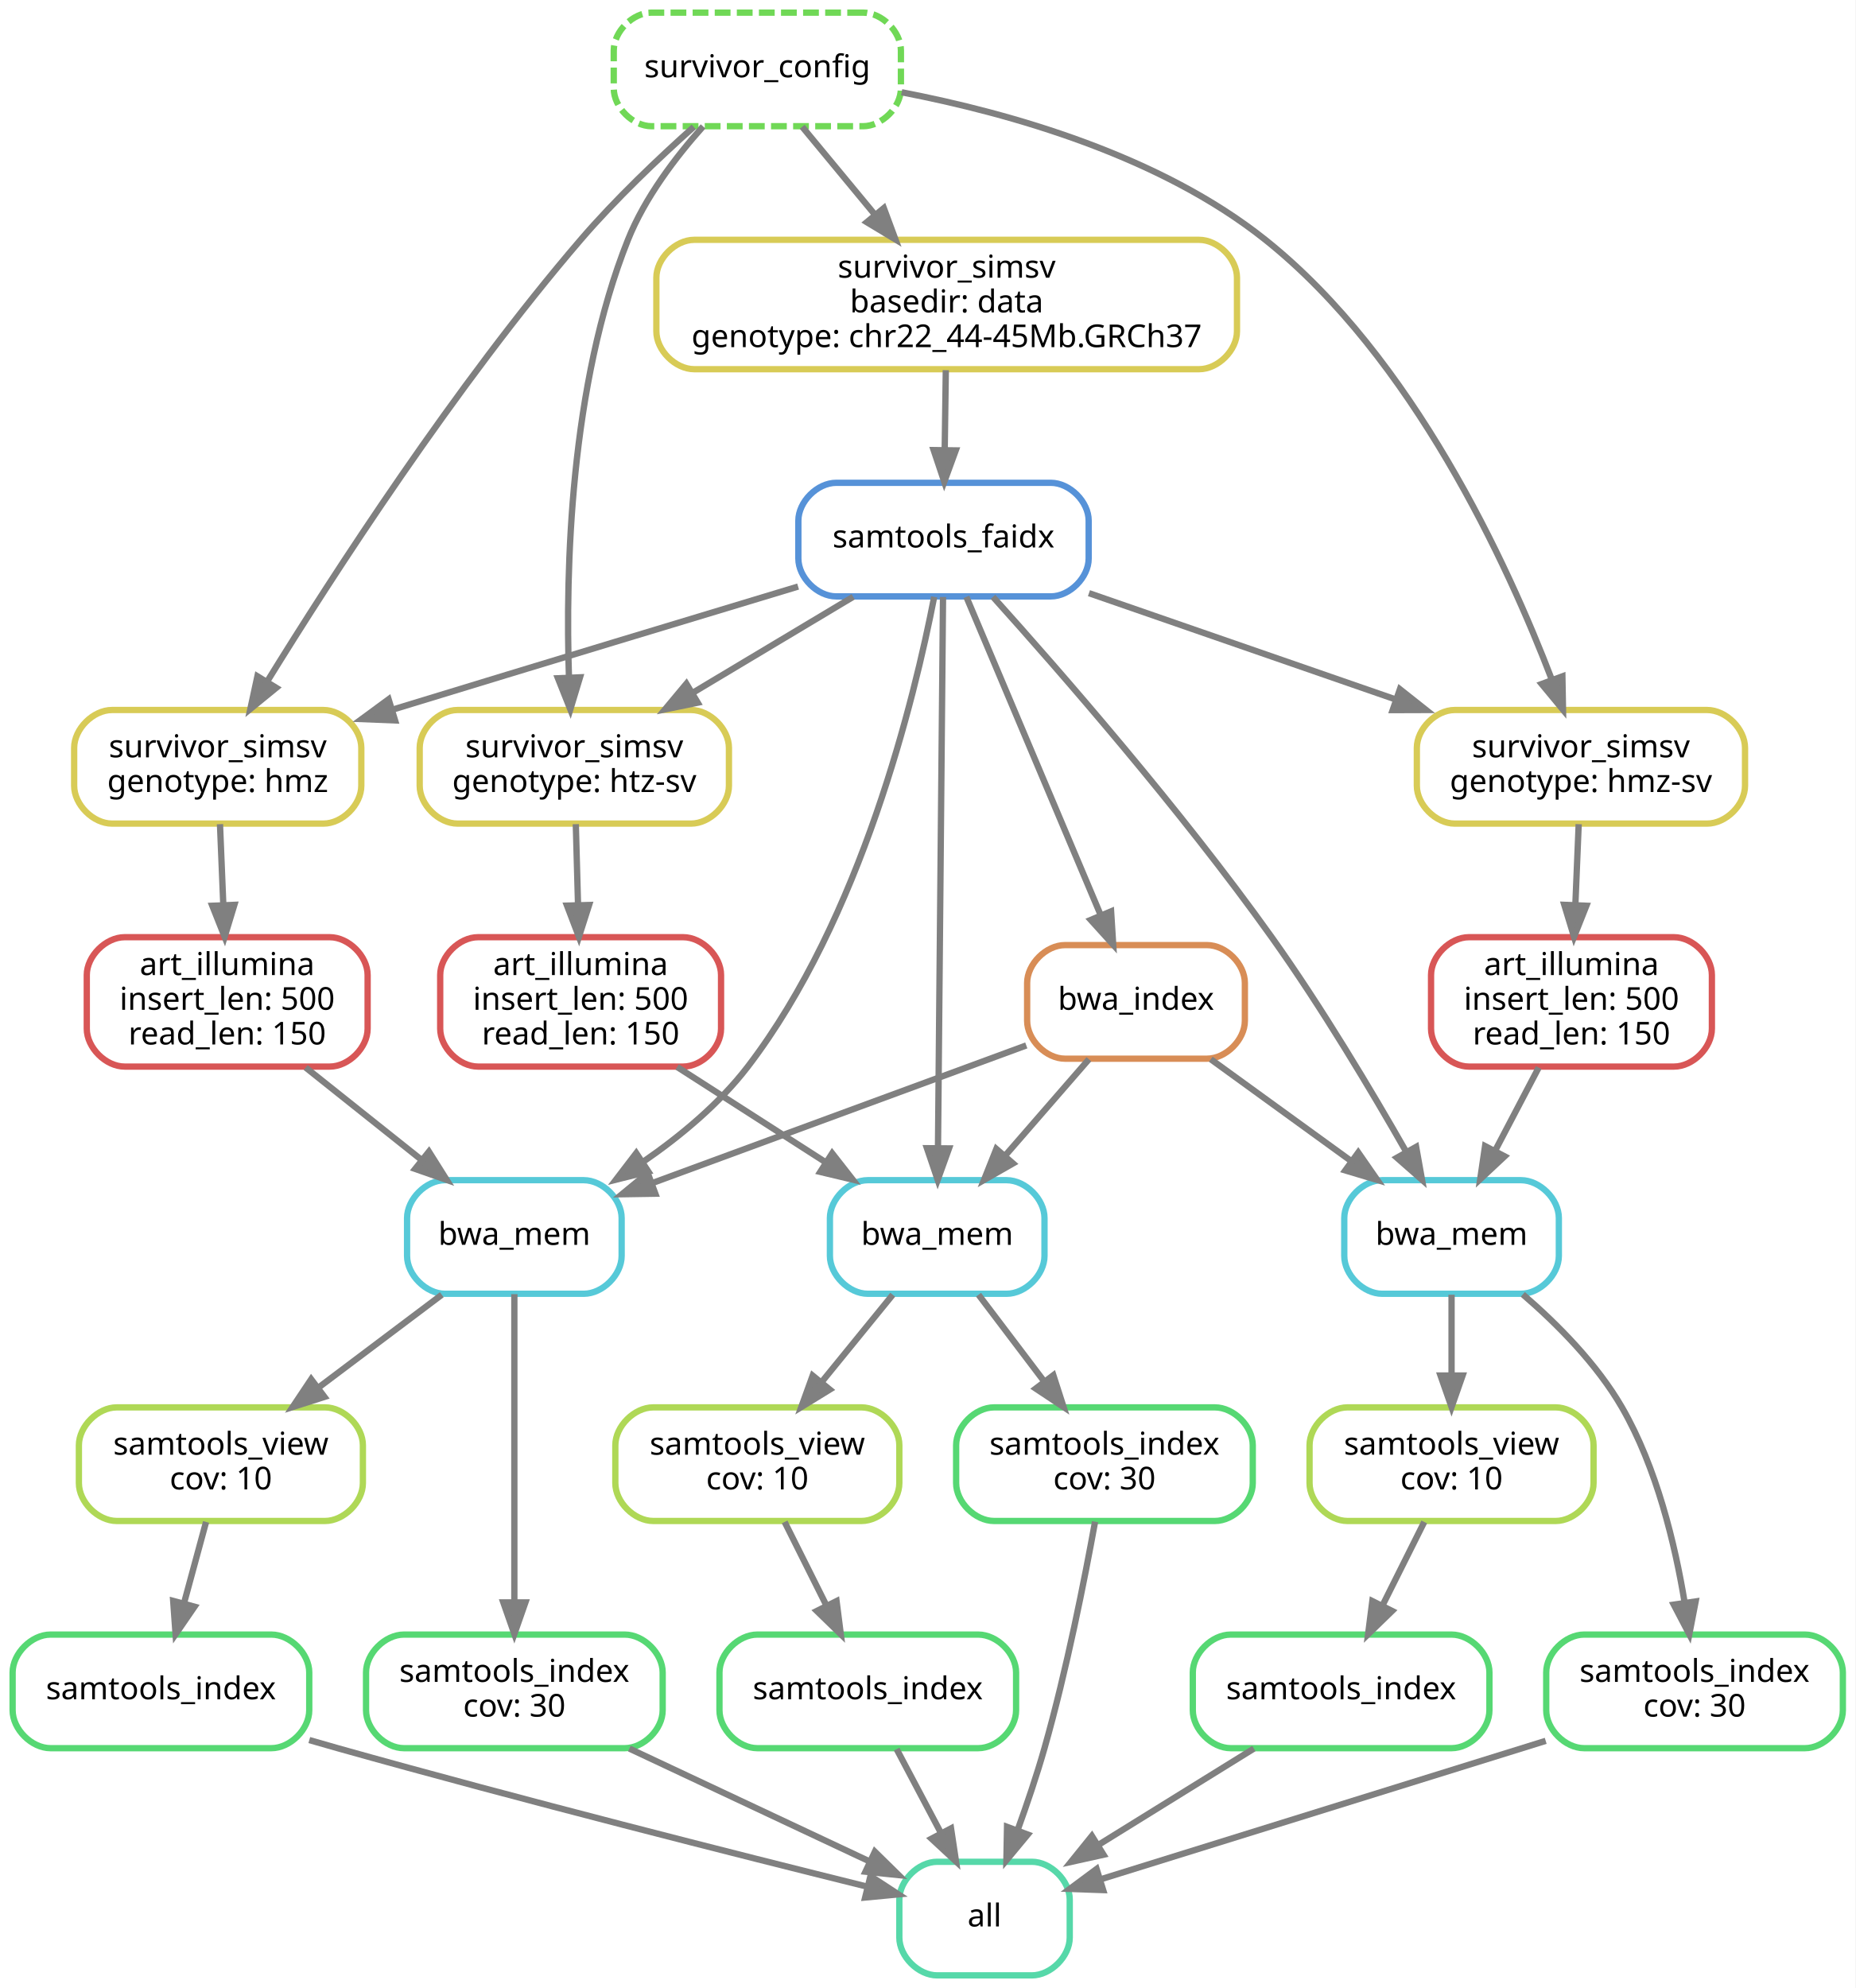
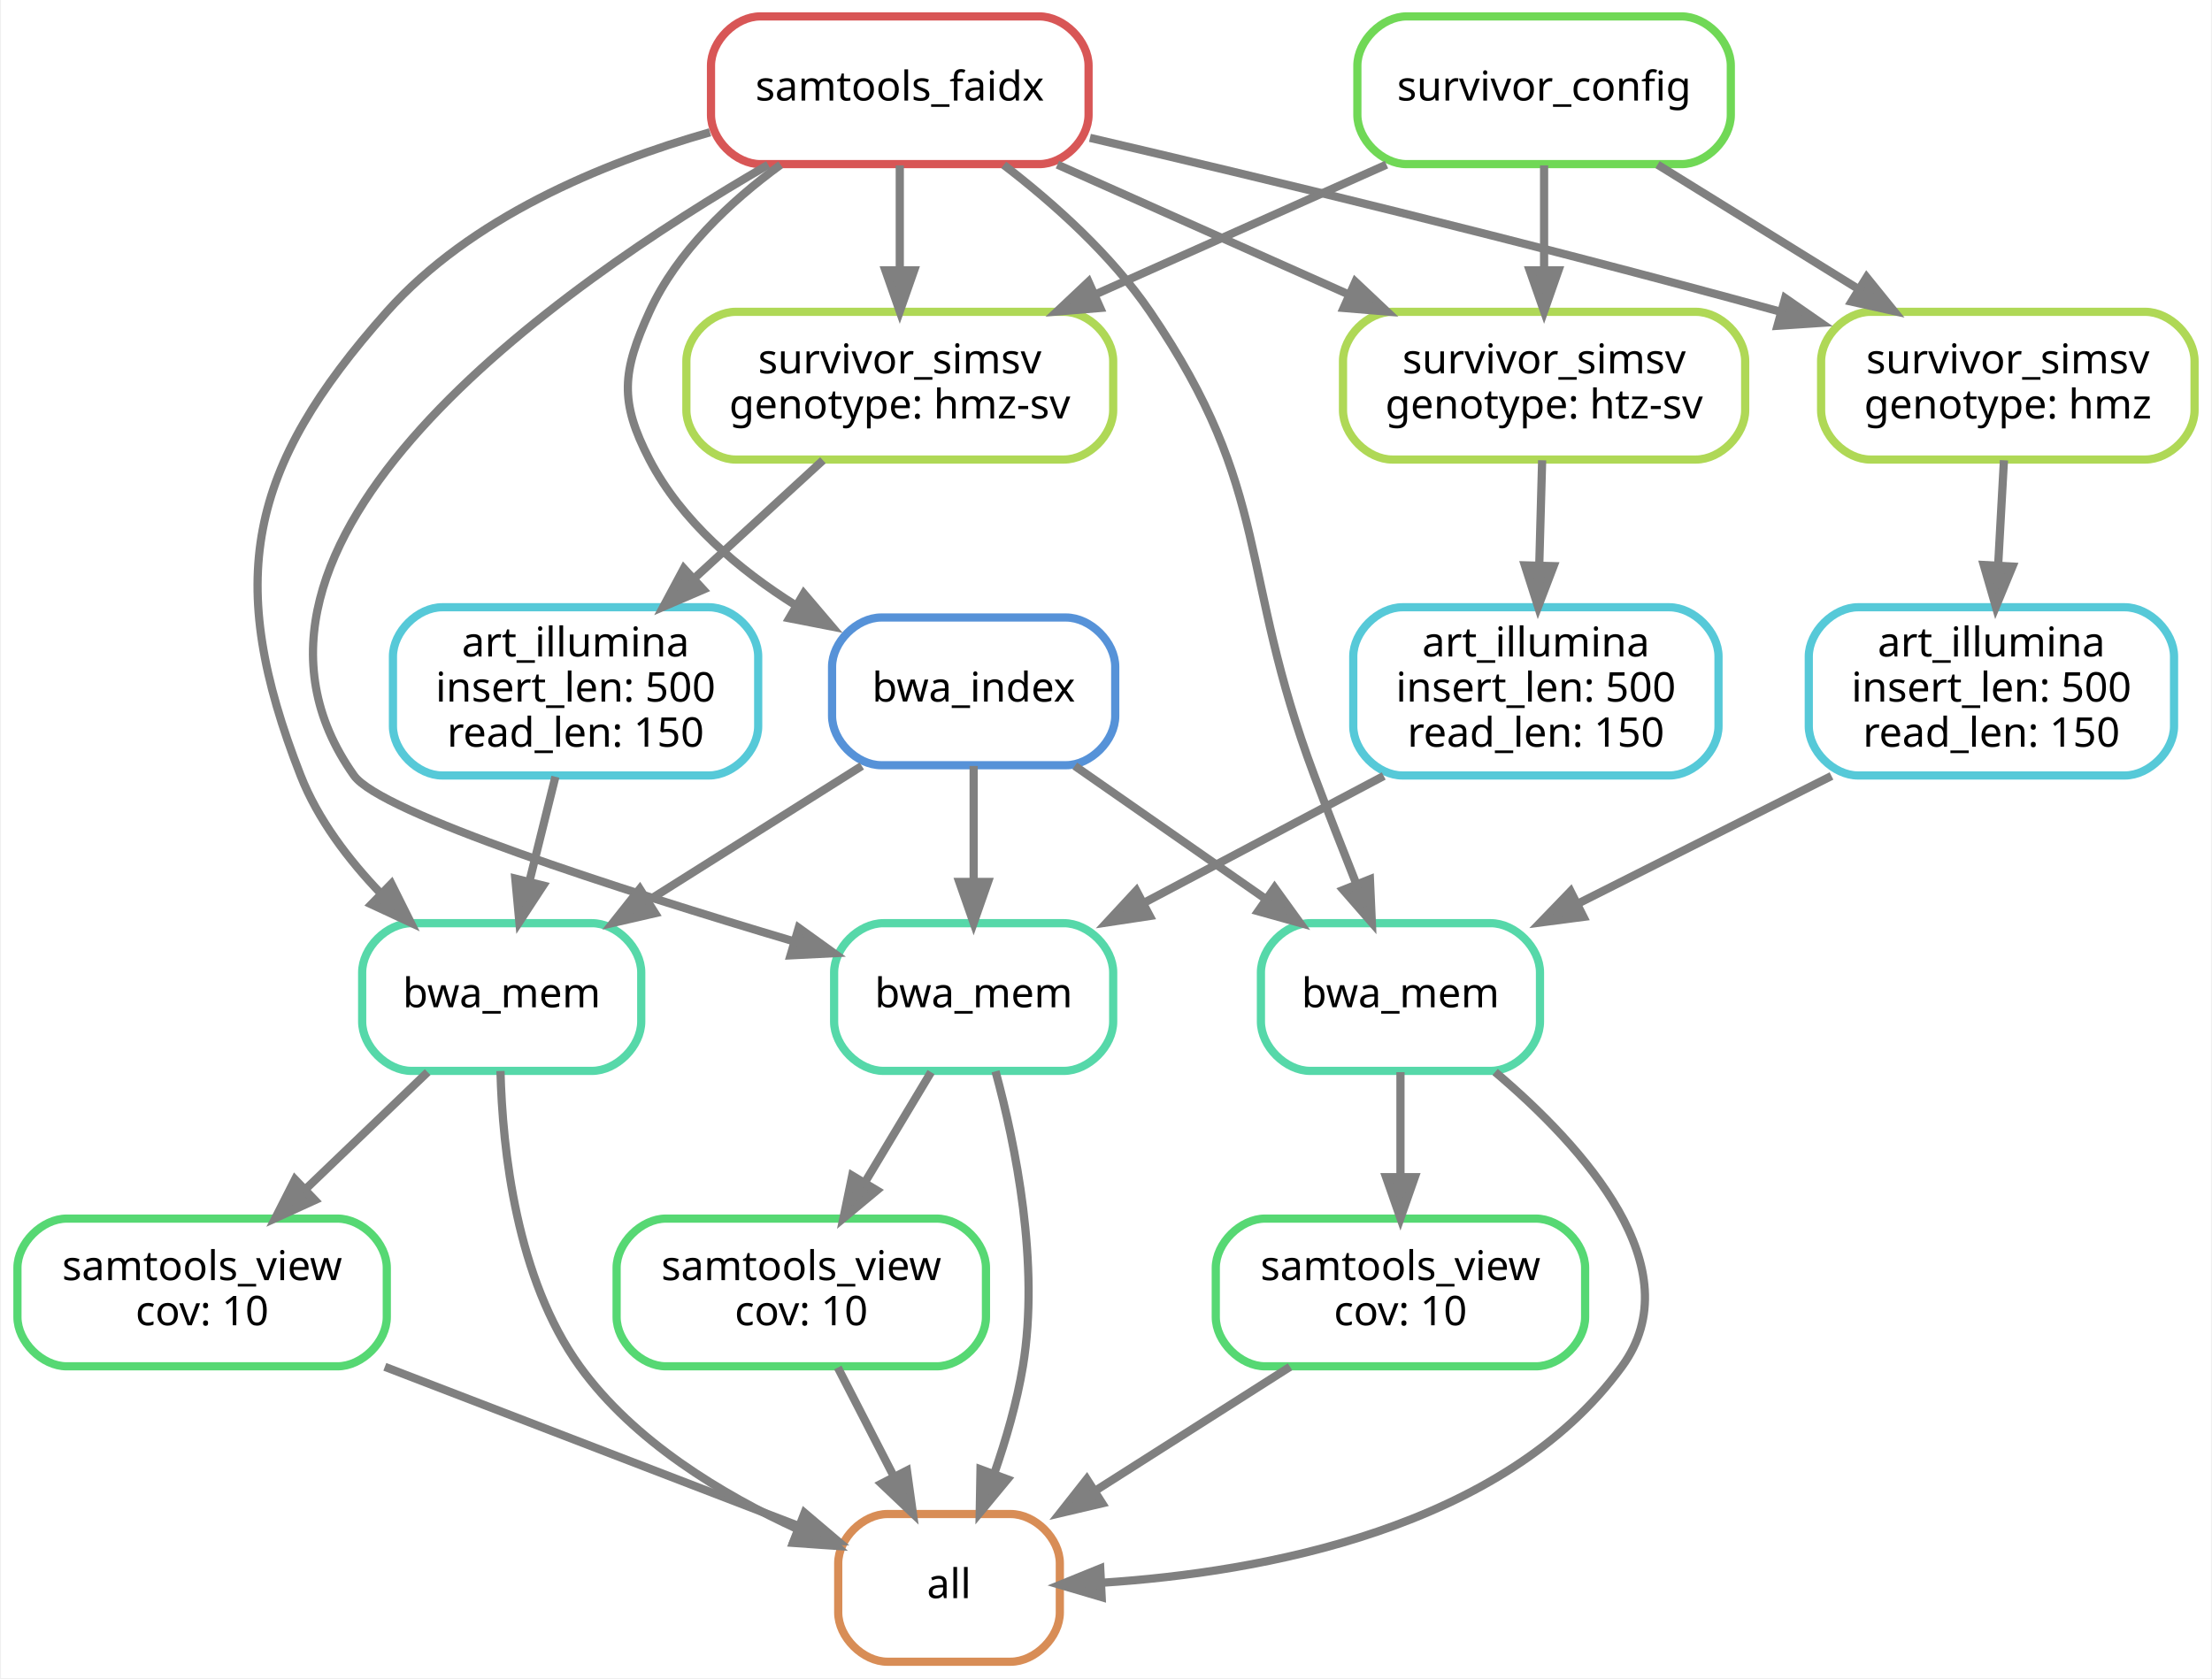
- <svg xmlns="http://www.w3.org/2000/svg" width="588pt" height="630pt" viewBox="0.00 0.00 588.00 630.00">
-   <g id="graph0" class="graph" transform="scale(1 1) rotate(0) translate(4 626)">
-     <polygon fill="white" stroke="none" points="-4,4 -4,-626 584,-626 584,4 -4,4" />
+ <svg xmlns="http://www.w3.org/2000/svg" width="539pt" height="409pt" viewBox="0.00 0.00 538.50 409.00">
+   <g id="graph0" class="graph" transform="scale(1 1) rotate(0) translate(4 405)">
+     <polygon fill="white" stroke="none" points="-4,4 -4,-405 534.5,-405 534.5,4 -4,4" />
    <g id="node1" class="node">
-       <path fill="none" stroke="#56d8a9" stroke-width="2" d="M323,-36C323,-36 293,-36 293,-36 287,-36 281,-30 281,-24 281,-24 281,-12 281,-12 281,-6 287,-0 293,-0 293,-0 323,-0 323,-0 329,-0 335,-6 335,-12 335,-12 335,-24 335,-24 335,-30 329,-36 323,-36" />
-       <text text-anchor="middle" x="308" y="-15.5" font-family="sans" font-size="10.00">all</text>
+       <path fill="none" stroke="#d88d56" stroke-width="2" d="M242,-36C242,-36 212,-36 212,-36 206,-36 200,-30 200,-24 200,-24 200,-12 200,-12 200,-6 206,-0 212,-0 212,-0 242,-0 242,-0 248,-0 254,-6 254,-12 254,-12 254,-24 254,-24 254,-30 248,-36 242,-36" />
+       <text text-anchor="middle" x="227" y="-15.5" font-family="sans" font-size="10.00">all</text>
    </g>
    <g id="node2" class="node">
-       <path fill="none" stroke="#56d873" stroke-width="2" d="M82,-108C82,-108 12,-108 12,-108 6,-108 -7.10543e-15,-102 -7.10543e-15,-96 -7.10543e-15,-96 -7.10543e-15,-84 -7.10543e-15,-84 -7.10543e-15,-78 6,-72 12,-72 12,-72 82,-72 82,-72 88,-72 94,-78 94,-84 94,-84 94,-96 94,-96 94,-102 88,-108 82,-108" />
-       <text text-anchor="middle" x="47" y="-87.5" font-family="sans" font-size="10.00">samtools_index</text>
+       <path fill="none" stroke="#56d873" stroke-width="2" d="M370,-108C370,-108 304,-108 304,-108 298,-108 292,-102 292,-96 292,-96 292,-84 292,-84 292,-78 298,-72 304,-72 304,-72 370,-72 370,-72 376,-72 382,-78 382,-84 382,-84 382,-96 382,-96 382,-102 376,-108 370,-108" />
+       <text text-anchor="middle" x="337" y="-93" font-family="sans" font-size="10.00">samtools_view</text>
+       <text text-anchor="middle" x="337" y="-82" font-family="sans" font-size="10.00">cov: 10</text>
    </g>
    <g id="edge1" class="edge">
-       <path fill="none" stroke="grey" stroke-width="2" d="M94.012,-74.573C97.05,-73.689 100.065,-72.824 103,-72 161.4,-55.594 229.689,-38.317 270.853,-28.108" />
-       <polygon fill="grey" stroke="grey" stroke-width="2" points="271.844,-31.469 280.712,-25.67 270.164,-24.674 271.844,-31.469" />
+       <path fill="none" stroke="grey" stroke-width="2" d="M310.091,-71.876C295.842,-62.808 278.154,-51.552 262.764,-41.759" />
+       <polygon fill="grey" stroke="grey" stroke-width="2" points="264.328,-38.606 254.012,-36.19 260.57,-44.511 264.328,-38.606" />
    </g>
    <g id="node3" class="node">
-       <path fill="none" stroke="#56d873" stroke-width="2" d="M456,-108C456,-108 386,-108 386,-108 380,-108 374,-102 374,-96 374,-96 374,-84 374,-84 374,-78 380,-72 386,-72 386,-72 456,-72 456,-72 462,-72 468,-78 468,-84 468,-84 468,-96 468,-96 468,-102 462,-108 456,-108" />
-       <text text-anchor="middle" x="421" y="-87.5" font-family="sans" font-size="10.00">samtools_index</text>
+       <path fill="none" stroke="#56d873" stroke-width="2" d="M78,-108C78,-108 12,-108 12,-108 6,-108 0,-102 0,-96 0,-96 0,-84 0,-84 0,-78 6,-72 12,-72 12,-72 78,-72 78,-72 84,-72 90,-78 90,-84 90,-84 90,-96 90,-96 90,-102 84,-108 78,-108" />
+       <text text-anchor="middle" x="45" y="-93" font-family="sans" font-size="10.00">samtools_view</text>
+       <text text-anchor="middle" x="45" y="-82" font-family="sans" font-size="10.00">cov: 10</text>
    </g>
    <g id="edge2" class="edge">
-       <path fill="none" stroke="grey" stroke-width="2" d="M393.357,-71.876C378.472,-62.655 359.934,-51.172 343.941,-41.265" />
-       <polygon fill="grey" stroke="grey" stroke-width="2" points="345.702,-38.238 335.358,-35.947 342.015,-44.189 345.702,-38.238" />
+       <path fill="none" stroke="grey" stroke-width="2" d="M89.522,-71.876C120.534,-59.949 161.39,-44.235 190.485,-33.044" />
+       <polygon fill="grey" stroke="grey" stroke-width="2" points="191.792,-36.291 199.87,-29.435 189.28,-29.758 191.792,-36.291" />
    </g>
    <g id="node4" class="node">
-       <path fill="none" stroke="#56d873" stroke-width="2" d="M306,-108C306,-108 236,-108 236,-108 230,-108 224,-102 224,-96 224,-96 224,-84 224,-84 224,-78 230,-72 236,-72 236,-72 306,-72 306,-72 312,-72 318,-78 318,-84 318,-84 318,-96 318,-96 318,-102 312,-108 306,-108" />
-       <text text-anchor="middle" x="271" y="-87.5" font-family="sans" font-size="10.00">samtools_index</text>
+       <path fill="none" stroke="#56d873" stroke-width="2" d="M224,-108C224,-108 158,-108 158,-108 152,-108 146,-102 146,-96 146,-96 146,-84 146,-84 146,-78 152,-72 158,-72 158,-72 224,-72 224,-72 230,-72 236,-78 236,-84 236,-84 236,-96 236,-96 236,-102 230,-108 224,-108" />
+       <text text-anchor="middle" x="191" y="-93" font-family="sans" font-size="10.00">samtools_view</text>
+       <text text-anchor="middle" x="191" y="-82" font-family="sans" font-size="10.00">cov: 10</text>
    </g>
    <g id="edge3" class="edge">
-       <path fill="none" stroke="grey" stroke-width="2" d="M280.146,-71.697C284.403,-63.644 289.556,-53.895 294.266,-44.982" />
-       <polygon fill="grey" stroke="grey" stroke-width="2" points="297.38,-46.581 298.959,-36.104 291.192,-43.31 297.38,-46.581" />
+       <path fill="none" stroke="grey" stroke-width="2" d="M199.899,-71.697C203.997,-63.728 208.949,-54.099 213.493,-45.264" />
+       <polygon fill="grey" stroke="grey" stroke-width="2" points="216.742,-46.598 218.203,-36.104 210.517,-43.397 216.742,-46.598" />
    </g>
    <g id="node5" class="node">
-       <path fill="none" stroke="#56d873" stroke-width="2" d="M194,-108C194,-108 124,-108 124,-108 118,-108 112,-102 112,-96 112,-96 112,-84 112,-84 112,-78 118,-72 124,-72 124,-72 194,-72 194,-72 200,-72 206,-78 206,-84 206,-84 206,-96 206,-96 206,-102 200,-108 194,-108" />
-       <text text-anchor="middle" x="159" y="-93" font-family="sans" font-size="10.00">samtools_index</text>
-       <text text-anchor="middle" x="159" y="-82" font-family="sans" font-size="10.00">cov: 30</text>
+       <path fill="none" stroke="#56d8a9" stroke-width="2" d="M359,-180C359,-180 315,-180 315,-180 309,-180 303,-174 303,-168 303,-168 303,-156 303,-156 303,-150 309,-144 315,-144 315,-144 359,-144 359,-144 365,-144 371,-150 371,-156 371,-156 371,-168 371,-168 371,-174 365,-180 359,-180" />
+       <text text-anchor="middle" x="337" y="-159.5" font-family="sans" font-size="10.00">bwa_mem</text>
    </g>
    <g id="edge4" class="edge">
-       <path fill="none" stroke="grey" stroke-width="2" d="M195.45,-71.876C218.62,-60.99 248.504,-46.951 271.655,-36.075" />
-       <polygon fill="grey" stroke="grey" stroke-width="2" points="273.242,-39.196 280.805,-31.776 270.266,-32.861 273.242,-39.196" />
+       <path fill="none" stroke="grey" stroke-width="2" d="M360.065,-143.728C381.702,-125.388 408.334,-95.819 391,-72 362.192,-32.415 303.216,-21.78 264.403,-19.26" />
+       <polygon fill="grey" stroke="grey" stroke-width="2" points="264.193,-15.745 254.032,-18.747 263.847,-22.736 264.193,-15.745" />
+     </g>
+     <g id="edge7" class="edge">
+       <path fill="none" stroke="grey" stroke-width="2" d="M337,-143.697C337,-135.983 337,-126.712 337,-118.112" />
+       <polygon fill="grey" stroke="grey" stroke-width="2" points="340.5,-118.104 337,-108.104 333.5,-118.104 340.5,-118.104" />
    </g>
    <g id="node6" class="node">
-       <path fill="none" stroke="#56d873" stroke-width="2" d="M568,-108C568,-108 498,-108 498,-108 492,-108 486,-102 486,-96 486,-96 486,-84 486,-84 486,-78 492,-72 498,-72 498,-72 568,-72 568,-72 574,-72 580,-78 580,-84 580,-84 580,-96 580,-96 580,-102 574,-108 568,-108" />
-       <text text-anchor="middle" x="533" y="-93" font-family="sans" font-size="10.00">samtools_index</text>
-       <text text-anchor="middle" x="533" y="-82" font-family="sans" font-size="10.00">cov: 30</text>
+       <path fill="none" stroke="#56d8a9" stroke-width="2" d="M140,-180C140,-180 96,-180 96,-180 90,-180 84,-174 84,-168 84,-168 84,-156 84,-156 84,-150 90,-144 96,-144 96,-144 140,-144 140,-144 146,-144 152,-150 152,-156 152,-156 152,-168 152,-168 152,-174 146,-180 140,-180" />
+       <text text-anchor="middle" x="118" y="-159.5" font-family="sans" font-size="10.00">bwa_mem</text>
    </g>
    <g id="edge5" class="edge">
-       <path fill="none" stroke="grey" stroke-width="2" d="M485.833,-74.326C443.839,-61.261 383.26,-42.414 344.766,-30.438" />
-       <polygon fill="grey" stroke="grey" stroke-width="2" points="345.593,-27.03 335.005,-27.401 343.514,-33.714 345.593,-27.03" />
+       <path fill="none" stroke="grey" stroke-width="2" d="M117.699,-143.97C118.188,-124.758 121.574,-93.406 137,-72 150.151,-53.752 171.687,-40.745 190.396,-32.183" />
+       <polygon fill="grey" stroke="grey" stroke-width="2" points="191.786,-35.395 199.582,-28.221 189.014,-28.968 191.786,-35.395" />
+     </g>
+     <g id="edge8" class="edge">
+       <path fill="none" stroke="grey" stroke-width="2" d="M99.955,-143.697C90.938,-135.05 79.882,-124.449 70.057,-115.027" />
+       <polygon fill="grey" stroke="grey" stroke-width="2" points="72.478,-112.499 62.837,-108.104 67.633,-117.552 72.478,-112.499" />
    </g>
    <g id="node7" class="node">
-       <path fill="none" stroke="#56d873" stroke-width="2" d="M381,-180C381,-180 311,-180 311,-180 305,-180 299,-174 299,-168 299,-168 299,-156 299,-156 299,-150 305,-144 311,-144 311,-144 381,-144 381,-144 387,-144 393,-150 393,-156 393,-156 393,-168 393,-168 393,-174 387,-180 381,-180" />
-       <text text-anchor="middle" x="346" y="-165" font-family="sans" font-size="10.00">samtools_index</text>
-       <text text-anchor="middle" x="346" y="-154" font-family="sans" font-size="10.00">cov: 30</text>
+       <path fill="none" stroke="#56d8a9" stroke-width="2" d="M255,-180C255,-180 211,-180 211,-180 205,-180 199,-174 199,-168 199,-168 199,-156 199,-156 199,-150 205,-144 211,-144 211,-144 255,-144 255,-144 261,-144 267,-150 267,-156 267,-156 267,-168 267,-168 267,-174 261,-180 255,-180" />
+       <text text-anchor="middle" x="233" y="-159.5" font-family="sans" font-size="10.00">bwa_mem</text>
    </g>
    <g id="edge6" class="edge">
-       <path fill="none" stroke="grey" stroke-width="2" d="M343.03,-143.771C339.754,-125.719 334.006,-96.618 327,-72 324.565,-63.445 321.46,-54.275 318.47,-46.008" />
-       <polygon fill="grey" stroke="grey" stroke-width="2" points="321.692,-44.632 314.931,-36.475 315.13,-47.068 321.692,-44.632" />
+       <path fill="none" stroke="grey" stroke-width="2" d="M238.331,-143.893C243.217,-125.941 249.116,-96.92 245,-72 243.559,-63.275 240.868,-54.056 237.998,-45.797" />
+       <polygon fill="grey" stroke="grey" stroke-width="2" points="241.234,-44.458 234.48,-36.296 234.67,-46.889 241.234,-44.458" />
+     </g>
+     <g id="edge9" class="edge">
+       <path fill="none" stroke="grey" stroke-width="2" d="M222.618,-143.697C217.735,-135.559 211.813,-125.689 206.421,-116.701" />
+       <polygon fill="grey" stroke="grey" stroke-width="2" points="209.409,-114.879 201.263,-108.104 203.406,-118.48 209.409,-114.879" />
    </g>
    <g id="node8" class="node">
-       <path fill="none" stroke="#afd856" stroke-width="2" d="M99,-180C99,-180 33,-180 33,-180 27,-180 21,-174 21,-168 21,-168 21,-156 21,-156 21,-150 27,-144 33,-144 33,-144 99,-144 99,-144 105,-144 111,-150 111,-156 111,-156 111,-168 111,-168 111,-174 105,-180 99,-180" />
-       <text text-anchor="middle" x="66" y="-165" font-family="sans" font-size="10.00">samtools_view</text>
-       <text text-anchor="middle" x="66" y="-154" font-family="sans" font-size="10.00">cov: 10</text>
+       <path fill="none" stroke="#d85656" stroke-width="2" d="M249,-401C249,-401 181,-401 181,-401 175,-401 169,-395 169,-389 169,-389 169,-377 169,-377 169,-371 175,-365 181,-365 181,-365 249,-365 249,-365 255,-365 261,-371 261,-377 261,-377 261,-389 261,-389 261,-395 255,-401 249,-401" />
+       <text text-anchor="middle" x="215" y="-380.5" font-family="sans" font-size="10.00">samtools_faidx</text>
    </g>
-     <g id="edge7" class="edge">
-       <path fill="none" stroke="grey" stroke-width="2" d="M61.303,-143.697C59.187,-135.898 56.638,-126.509 54.282,-117.829" />
-       <polygon fill="grey" stroke="grey" stroke-width="2" points="57.64,-116.838 51.643,-108.104 50.884,-118.672 57.64,-116.838" />
+     <g id="edge10" class="edge">
+       <path fill="none" stroke="grey" stroke-width="2" d="M240.333,-364.801C252.529,-355.43 266.524,-342.915 276,-329 305.987,-284.965 297.295,-265.884 316,-216 319.247,-207.341 322.921,-197.942 326.278,-189.497" />
+       <polygon fill="grey" stroke="grey" stroke-width="2" points="329.564,-190.708 330.029,-180.123 323.064,-188.108 329.564,-190.708" />
+     </g>
+     <g id="edge13" class="edge">
+       <path fill="none" stroke="grey" stroke-width="2" d="M168.762,-372.763C142.277,-365.209 110.361,-351.9 90,-329 56.057,-290.826 50.38,-263.568 69,-216 73.197,-205.279 80.692,-195.427 88.578,-187.201" />
+       <polygon fill="grey" stroke="grey" stroke-width="2" points="91.123,-189.608 95.847,-180.125 86.24,-184.592 91.123,-189.608" />
+     </g>
+     <g id="edge16" class="edge">
+       <path fill="none" stroke="grey" stroke-width="2" d="M182.928,-364.838C131.919,-335.28 41.959,-272.49 82,-216 88.489,-206.846 146.92,-188.139 189.153,-175.582" />
+       <polygon fill="grey" stroke="grey" stroke-width="2" points="190.362,-178.874 198.963,-172.688 188.381,-172.16 190.362,-178.874" />
    </g>
    <g id="node9" class="node">
-       <path fill="none" stroke="#afd856" stroke-width="2" d="M489,-180C489,-180 423,-180 423,-180 417,-180 411,-174 411,-168 411,-168 411,-156 411,-156 411,-150 417,-144 423,-144 423,-144 489,-144 489,-144 495,-144 501,-150 501,-156 501,-156 501,-168 501,-168 501,-174 495,-180 489,-180" />
-       <text text-anchor="middle" x="456" y="-165" font-family="sans" font-size="10.00">samtools_view</text>
-       <text text-anchor="middle" x="456" y="-154" font-family="sans" font-size="10.00">cov: 10</text>
+       <path fill="none" stroke="#5692d8" stroke-width="2" d="M255.5,-254.5C255.5,-254.5 210.5,-254.5 210.5,-254.5 204.5,-254.5 198.5,-248.5 198.5,-242.5 198.5,-242.5 198.5,-230.5 198.5,-230.5 198.5,-224.5 204.5,-218.5 210.5,-218.5 210.5,-218.5 255.5,-218.5 255.5,-218.5 261.5,-218.5 267.5,-224.5 267.5,-230.5 267.5,-230.5 267.5,-242.5 267.5,-242.5 267.5,-248.5 261.5,-254.5 255.5,-254.5" />
+       <text text-anchor="middle" x="233" y="-234" font-family="sans" font-size="10.00">bwa_index</text>
    </g>
-     <g id="edge8" class="edge">
-       <path fill="none" stroke="grey" stroke-width="2" d="M447.348,-143.697C443.364,-135.728 438.55,-126.1 434.132,-117.264" />
-       <polygon fill="grey" stroke="grey" stroke-width="2" points="437.155,-115.483 429.552,-108.104 430.894,-118.614 437.155,-115.483" />
+     <g id="edge19" class="edge">
+       <path fill="none" stroke="grey" stroke-width="2" d="M185.96,-364.837C173.682,-355.866 160.692,-343.68 154,-329 147.363,-314.441 146.623,-307.198 154,-293 161.808,-277.973 175.757,-266.163 189.784,-257.371" />
+       <polygon fill="grey" stroke="grey" stroke-width="2" points="191.612,-260.356 198.474,-252.285 188.076,-254.315 191.612,-260.356" />
+     </g>
+     <g id="node13" class="node">
+       <path fill="none" stroke="#afd856" stroke-width="2" d="M518.5,-329C518.5,-329 451.5,-329 451.5,-329 445.5,-329 439.5,-323 439.5,-317 439.5,-317 439.5,-305 439.5,-305 439.5,-299 445.5,-293 451.5,-293 451.5,-293 518.5,-293 518.5,-293 524.5,-293 530.5,-299 530.5,-305 530.5,-305 530.5,-317 530.5,-317 530.5,-323 524.5,-329 518.5,-329" />
+       <text text-anchor="middle" x="485" y="-314" font-family="sans" font-size="10.00">survivor_simsv</text>
+       <text text-anchor="middle" x="485" y="-303" font-family="sans" font-size="10.00">genotype: hmz</text>
+     </g>
+     <g id="edge24" class="edge">
+       <path fill="none" stroke="grey" stroke-width="2" d="M261.336,-371.399C302.883,-361.709 365.706,-346.604 429.596,-329.03" />
+       <polygon fill="grey" stroke="grey" stroke-width="2" points="430.738,-332.346 439.442,-326.305 428.87,-325.6 430.738,-332.346" />
+     </g>
+     <g id="node14" class="node">
+       <path fill="none" stroke="#afd856" stroke-width="2" d="M255,-329C255,-329 175,-329 175,-329 169,-329 163,-323 163,-317 163,-317 163,-305 163,-305 163,-299 169,-293 175,-293 175,-293 255,-293 255,-293 261,-293 267,-299 267,-305 267,-305 267,-317 267,-317 267,-323 261,-329 255,-329" />
+       <text text-anchor="middle" x="215" y="-314" font-family="sans" font-size="10.00">survivor_simsv</text>
+       <text text-anchor="middle" x="215" y="-303" font-family="sans" font-size="10.00">genotype: hmz-sv</text>
+     </g>
+     <g id="edge26" class="edge">
+       <path fill="none" stroke="grey" stroke-width="2" d="M215,-364.697C215,-356.983 215,-347.712 215,-339.112" />
+       <polygon fill="grey" stroke="grey" stroke-width="2" points="218.5,-339.104 215,-329.104 211.5,-339.104 218.5,-339.104" />
+     </g>
+     <g id="node15" class="node">
+       <path fill="none" stroke="#afd856" stroke-width="2" d="M409,-329C409,-329 335,-329 335,-329 329,-329 323,-323 323,-317 323,-317 323,-305 323,-305 323,-299 329,-293 335,-293 335,-293 409,-293 409,-293 415,-293 421,-299 421,-305 421,-305 421,-317 421,-317 421,-323 415,-329 409,-329" />
+       <text text-anchor="middle" x="372" y="-314" font-family="sans" font-size="10.00">survivor_simsv</text>
+       <text text-anchor="middle" x="372" y="-303" font-family="sans" font-size="10.00">genotype: htz-sv</text>
+     </g>
+     <g id="edge28" class="edge">
+       <path fill="none" stroke="grey" stroke-width="2" d="M253.407,-364.876C274.869,-355.307 301.798,-343.3 324.568,-333.148" />
+       <polygon fill="grey" stroke="grey" stroke-width="2" points="326.01,-336.337 333.718,-329.068 323.16,-329.944 326.01,-336.337" />
+     </g>
+     <g id="edge11" class="edge">
+       <path fill="none" stroke="grey" stroke-width="2" d="M257.647,-218.319C271.505,-208.658 288.987,-196.47 304.013,-185.996" />
+       <polygon fill="grey" stroke="grey" stroke-width="2" points="306.328,-188.648 312.53,-180.058 302.325,-182.906 306.328,-188.648" />
+     </g>
+     <g id="edge14" class="edge">
+       <path fill="none" stroke="grey" stroke-width="2" d="M205.747,-218.319C190.136,-208.477 170.367,-196.014 153.547,-185.41" />
+       <polygon fill="grey" stroke="grey" stroke-width="2" points="155.384,-182.43 145.058,-180.058 151.65,-188.352 155.384,-182.43" />
+     </g>
+     <g id="edge17" class="edge">
+       <path fill="none" stroke="grey" stroke-width="2" d="M233,-218.319C233,-209.922 233,-199.616 233,-190.186" />
+       <polygon fill="grey" stroke="grey" stroke-width="2" points="236.5,-190.058 233,-180.058 229.5,-190.058 236.5,-190.058" />
    </g>
    <g id="node10" class="node">
-       <path fill="none" stroke="#afd856" stroke-width="2" d="M269,-180C269,-180 203,-180 203,-180 197,-180 191,-174 191,-168 191,-168 191,-156 191,-156 191,-150 197,-144 203,-144 203,-144 269,-144 269,-144 275,-144 281,-150 281,-156 281,-156 281,-168 281,-168 281,-174 275,-180 269,-180" />
-       <text text-anchor="middle" x="236" y="-165" font-family="sans" font-size="10.00">samtools_view</text>
-       <text text-anchor="middle" x="236" y="-154" font-family="sans" font-size="10.00">cov: 10</text>
+       <path fill="none" stroke="#56c9d8" stroke-width="2" d="M513.5,-257C513.5,-257 448.5,-257 448.5,-257 442.5,-257 436.5,-251 436.5,-245 436.5,-245 436.5,-228 436.5,-228 436.5,-222 442.5,-216 448.5,-216 448.5,-216 513.5,-216 513.5,-216 519.5,-216 525.5,-222 525.5,-228 525.5,-228 525.5,-245 525.5,-245 525.5,-251 519.5,-257 513.5,-257" />
+       <text text-anchor="middle" x="481" y="-245" font-family="sans" font-size="10.00">art_illumina</text>
+       <text text-anchor="middle" x="481" y="-234" font-family="sans" font-size="10.00">insert_len: 500</text>
+       <text text-anchor="middle" x="481" y="-223" font-family="sans" font-size="10.00">read_len: 150</text>
    </g>
-     <g id="edge9" class="edge">
-       <path fill="none" stroke="grey" stroke-width="2" d="M244.652,-143.697C248.636,-135.728 253.45,-126.1 257.868,-117.264" />
-       <polygon fill="grey" stroke="grey" stroke-width="2" points="261.106,-118.614 262.448,-108.104 254.845,-115.483 261.106,-118.614" />
+     <g id="edge12" class="edge">
+       <path fill="none" stroke="grey" stroke-width="2" d="M442.032,-215.88C422.905,-206.251 399.807,-194.622 380.148,-184.724" />
+       <polygon fill="grey" stroke="grey" stroke-width="2" points="381.602,-181.537 371.096,-180.166 378.454,-187.79 381.602,-181.537" />
    </g>
    <g id="node11" class="node">
-       <path fill="none" stroke="#56c9d8" stroke-width="2" d="M181,-252C181,-252 137,-252 137,-252 131,-252 125,-246 125,-240 125,-240 125,-228 125,-228 125,-222 131,-216 137,-216 137,-216 181,-216 181,-216 187,-216 193,-222 193,-228 193,-228 193,-240 193,-240 193,-246 187,-252 181,-252" />
-       <text text-anchor="middle" x="159" y="-231.5" font-family="sans" font-size="10.00">bwa_mem</text>
+       <path fill="none" stroke="#56c9d8" stroke-width="2" d="M168.5,-257C168.5,-257 103.5,-257 103.5,-257 97.5,-257 91.5,-251 91.5,-245 91.5,-245 91.5,-228 91.5,-228 91.5,-222 97.5,-216 103.5,-216 103.5,-216 168.5,-216 168.5,-216 174.5,-216 180.5,-222 180.5,-228 180.5,-228 180.5,-245 180.5,-245 180.5,-251 174.5,-257 168.5,-257" />
+       <text text-anchor="middle" x="136" y="-245" font-family="sans" font-size="10.00">art_illumina</text>
+       <text text-anchor="middle" x="136" y="-234" font-family="sans" font-size="10.00">insert_len: 500</text>
+       <text text-anchor="middle" x="136" y="-223" font-family="sans" font-size="10.00">read_len: 150</text>
    </g>
-     <g id="edge10" class="edge">
-       <path fill="none" stroke="grey" stroke-width="2" d="M159,-215.871C159,-191.67 159,-147.211 159,-118.393" />
-       <polygon fill="grey" stroke="grey" stroke-width="2" points="162.5,-118.189 159,-108.189 155.5,-118.189 162.5,-118.189" />
-     </g>
-     <g id="edge13" class="edge">
-       <path fill="none" stroke="grey" stroke-width="2" d="M136.011,-215.697C124.186,-206.796 109.608,-195.823 96.821,-186.199" />
-       <polygon fill="grey" stroke="grey" stroke-width="2" points="98.819,-183.322 88.724,-180.104 94.609,-188.915 98.819,-183.322" />
+     <g id="edge15" class="edge">
+       <path fill="none" stroke="grey" stroke-width="2" d="M131.081,-215.689C129.128,-207.82 126.849,-198.64 124.745,-190.168" />
+       <polygon fill="grey" stroke="grey" stroke-width="2" points="128.107,-189.181 122.3,-180.319 121.313,-190.868 128.107,-189.181" />
    </g>
    <g id="node12" class="node">
-       <path fill="none" stroke="#56c9d8" stroke-width="2" d="M478,-252C478,-252 434,-252 434,-252 428,-252 422,-246 422,-240 422,-240 422,-228 422,-228 422,-222 428,-216 434,-216 434,-216 478,-216 478,-216 484,-216 490,-222 490,-228 490,-228 490,-240 490,-240 490,-246 484,-252 478,-252" />
-       <text text-anchor="middle" x="456" y="-231.5" font-family="sans" font-size="10.00">bwa_mem</text>
+       <path fill="none" stroke="#56c9d8" stroke-width="2" d="M402.5,-257C402.5,-257 337.5,-257 337.5,-257 331.5,-257 325.5,-251 325.5,-245 325.5,-245 325.5,-228 325.5,-228 325.5,-222 331.5,-216 337.5,-216 337.5,-216 402.5,-216 402.5,-216 408.5,-216 414.5,-222 414.5,-228 414.5,-228 414.5,-245 414.5,-245 414.5,-251 408.5,-257 402.5,-257" />
+       <text text-anchor="middle" x="370" y="-245" font-family="sans" font-size="10.00">art_illumina</text>
+       <text text-anchor="middle" x="370" y="-234" font-family="sans" font-size="10.00">insert_len: 500</text>
+       <text text-anchor="middle" x="370" y="-223" font-family="sans" font-size="10.00">read_len: 150</text>
    </g>
-     <g id="edge11" class="edge">
-       <path fill="none" stroke="grey" stroke-width="2" d="M478.58,-215.811C489.551,-206.357 502.05,-193.763 510,-180 521.01,-160.939 526.833,-136.582 529.862,-118.169" />
-       <polygon fill="grey" stroke="grey" stroke-width="2" points="533.35,-118.501 531.34,-108.099 526.425,-117.484 533.35,-118.501" />
+     <g id="edge18" class="edge">
+       <path fill="none" stroke="grey" stroke-width="2" d="M332.926,-215.88C314.811,-206.294 292.953,-194.727 274.305,-184.858" />
+       <polygon fill="grey" stroke="grey" stroke-width="2" points="275.914,-181.75 265.439,-180.166 272.64,-187.937 275.914,-181.75" />
    </g>
-     <g id="edge14" class="edge">
-       <path fill="none" stroke="grey" stroke-width="2" d="M456,-215.697C456,-207.983 456,-198.712 456,-190.112" />
-       <polygon fill="grey" stroke="grey" stroke-width="2" points="459.5,-190.104 456,-180.104 452.5,-190.104 459.5,-190.104" />
+     <g id="edge20" class="edge">
+       <path fill="none" stroke="grey" stroke-width="2" d="M484.052,-292.819C483.632,-285.198 483.124,-276.005 482.645,-267.32" />
+       <polygon fill="grey" stroke="grey" stroke-width="2" points="486.128,-266.912 482.082,-257.12 479.139,-267.297 486.128,-266.912" />
    </g>
-     <g id="node13" class="node">
-       <path fill="none" stroke="#56c9d8" stroke-width="2" d="M315,-252C315,-252 271,-252 271,-252 265,-252 259,-246 259,-240 259,-240 259,-228 259,-228 259,-222 265,-216 271,-216 271,-216 315,-216 315,-216 321,-216 327,-222 327,-228 327,-228 327,-240 327,-240 327,-246 321,-252 315,-252" />
-       <text text-anchor="middle" x="293" y="-231.5" font-family="sans" font-size="10.00">bwa_mem</text>
-     </g>
-     <g id="edge12" class="edge">
-       <path fill="none" stroke="grey" stroke-width="2" d="M306.101,-215.697C312.391,-207.389 320.047,-197.277 326.965,-188.141" />
-       <polygon fill="grey" stroke="grey" stroke-width="2" points="329.804,-190.19 333.05,-180.104 324.223,-185.964 329.804,-190.19" />
-     </g>
-     <g id="edge15" class="edge">
-       <path fill="none" stroke="grey" stroke-width="2" d="M278.91,-215.697C272.077,-207.305 263.743,-197.07 256.244,-187.861" />
-       <polygon fill="grey" stroke="grey" stroke-width="2" points="258.956,-185.649 249.928,-180.104 253.528,-190.069 258.956,-185.649" />
-     </g>
-     <g id="node14" class="node">
-       <path fill="none" stroke="#5692d8" stroke-width="2" d="M329,-473C329,-473 261,-473 261,-473 255,-473 249,-467 249,-461 249,-461 249,-449 249,-449 249,-443 255,-437 261,-437 261,-437 329,-437 329,-437 335,-437 341,-443 341,-449 341,-449 341,-461 341,-461 341,-467 335,-473 329,-473" />
-       <text text-anchor="middle" x="295" y="-452.5" font-family="sans" font-size="10.00">samtools_faidx</text>
-     </g>
-     <g id="edge16" class="edge">
-       <path fill="none" stroke="grey" stroke-width="2" d="M292.045,-436.857C285.827,-404.826 268.904,-334.902 233,-288 224.034,-276.287 211.768,-266.07 199.8,-257.814" />
-       <polygon fill="grey" stroke="grey" stroke-width="2" points="201.47,-254.723 191.191,-252.156 197.626,-260.573 201.47,-254.723" />
-     </g>
-     <g id="edge19" class="edge">
-       <path fill="none" stroke="grey" stroke-width="2" d="M310.669,-436.859C331.813,-413.364 370.15,-369.452 399,-329 414.809,-306.833 430.699,-280.182 441.671,-260.927" />
-       <polygon fill="grey" stroke="grey" stroke-width="2" points="444.773,-262.55 446.64,-252.121 438.677,-259.11 444.773,-262.55" />
+     <g id="edge21" class="edge">
+       <path fill="none" stroke="grey" stroke-width="2" d="M196.278,-292.819C186.879,-284.193 175.285,-273.553 164.784,-263.916" />
+       <polygon fill="grey" stroke="grey" stroke-width="2" points="167.113,-261.302 157.379,-257.12 162.38,-266.46 167.113,-261.302" />
    </g>
    <g id="edge22" class="edge">
-       <path fill="none" stroke="grey" stroke-width="2" d="M294.843,-436.815C294.497,-398.915 293.666,-307.898 293.248,-262.177" />
-       <polygon fill="grey" stroke="grey" stroke-width="2" points="296.747,-262.072 293.156,-252.105 289.748,-262.136 296.747,-262.072" />
+       <path fill="none" stroke="grey" stroke-width="2" d="M371.526,-292.819C371.316,-285.198 371.062,-276.005 370.823,-267.32" />
+       <polygon fill="grey" stroke="grey" stroke-width="2" points="374.316,-267.019 370.541,-257.12 367.318,-267.212 374.316,-267.019" />
    </g>
-     <g id="node15" class="node">
-       <path fill="none" stroke="#d88d56" stroke-width="2" d="M378.5,-326.5C378.5,-326.5 333.5,-326.5 333.5,-326.5 327.5,-326.5 321.5,-320.5 321.5,-314.5 321.5,-314.5 321.5,-302.5 321.5,-302.5 321.5,-296.5 327.5,-290.5 333.5,-290.5 333.5,-290.5 378.5,-290.5 378.5,-290.5 384.5,-290.5 390.5,-296.5 390.5,-302.5 390.5,-302.5 390.5,-314.5 390.5,-314.5 390.5,-320.5 384.5,-326.5 378.5,-326.5" />
-       <text text-anchor="middle" x="356" y="-306" font-family="sans" font-size="10.00">bwa_index</text>
-     </g>
-     <g id="edge26" class="edge">
-       <path fill="none" stroke="grey" stroke-width="2" d="M302.237,-436.857C312.785,-411.871 332.471,-365.237 344.87,-335.864" />
-       <polygon fill="grey" stroke="grey" stroke-width="2" points="348.108,-337.195 348.772,-326.621 341.659,-334.473 348.108,-337.195" />
-     </g>
-     <g id="node20" class="node">
-       <path fill="none" stroke="#d8cb56" stroke-width="2" d="M98.5,-401C98.5,-401 31.5,-401 31.5,-401 25.5,-401 19.5,-395 19.5,-389 19.5,-389 19.5,-377 19.5,-377 19.5,-371 25.5,-365 31.5,-365 31.5,-365 98.5,-365 98.5,-365 104.5,-365 110.5,-371 110.5,-377 110.5,-377 110.5,-389 110.5,-389 110.5,-395 104.5,-401 98.5,-401" />
-       <text text-anchor="middle" x="65" y="-386" font-family="sans" font-size="10.00">survivor_simsv</text>
-       <text text-anchor="middle" x="65" y="-375" font-family="sans" font-size="10.00">genotype: hmz</text>
-     </g>
-     <g id="edge32" class="edge">
-       <path fill="none" stroke="grey" stroke-width="2" d="M248.921,-440.123C215.757,-430.117 169.702,-416.187 120.22,-401.059" />
-       <polygon fill="grey" stroke="grey" stroke-width="2" points="121.199,-397.699 110.612,-398.12 119.151,-404.393 121.199,-397.699" />
-     </g>
-     <g id="node21" class="node">
-       <path fill="none" stroke="#d8cb56" stroke-width="2" d="M537,-401C537,-401 457,-401 457,-401 451,-401 445,-395 445,-389 445,-389 445,-377 445,-377 445,-371 451,-365 457,-365 457,-365 537,-365 537,-365 543,-365 549,-371 549,-377 549,-377 549,-389 549,-389 549,-395 543,-401 537,-401" />
-       <text text-anchor="middle" x="497" y="-386" font-family="sans" font-size="10.00">survivor_simsv</text>
-       <text text-anchor="middle" x="497" y="-375" font-family="sans" font-size="10.00">genotype: hmz-sv</text>
-     </g>
-     <g id="edge34" class="edge">
-       <path fill="none" stroke="grey" stroke-width="2" d="M341.09,-438.028C369.879,-428.052 407.22,-415.112 438.141,-404.397" />
-       <polygon fill="grey" stroke="grey" stroke-width="2" points="439.633,-407.584 447.935,-401.003 437.34,-400.97 439.633,-407.584" />
-     </g>
-     <g id="node22" class="node">
-       <path fill="none" stroke="#d8cb56" stroke-width="2" d="M215,-401C215,-401 141,-401 141,-401 135,-401 129,-395 129,-389 129,-389 129,-377 129,-377 129,-371 135,-365 141,-365 141,-365 215,-365 215,-365 221,-365 227,-371 227,-377 227,-377 227,-389 227,-389 227,-395 221,-401 215,-401" />
-       <text text-anchor="middle" x="178" y="-386" font-family="sans" font-size="10.00">survivor_simsv</text>
-       <text text-anchor="middle" x="178" y="-375" font-family="sans" font-size="10.00">genotype: htz-sv</text>
-     </g>
-     <g id="edge36" class="edge">
-       <path fill="none" stroke="grey" stroke-width="2" d="M266.379,-436.876C251.081,-427.724 232.057,-416.342 215.582,-406.485" />
-       <polygon fill="grey" stroke="grey" stroke-width="2" points="217.11,-403.32 206.731,-401.19 213.516,-409.327 217.11,-403.32" />
-     </g>
-     <g id="edge17" class="edge">
-       <path fill="none" stroke="grey" stroke-width="2" d="M321.234,-294.705C288.218,-282.555 238.46,-264.243 202.76,-251.105" />
-       <polygon fill="grey" stroke="grey" stroke-width="2" points="203.682,-247.715 193.089,-247.545 201.265,-254.284 203.682,-247.715" />
-     </g>
-     <g id="edge20" class="edge">
-       <path fill="none" stroke="grey" stroke-width="2" d="M379.699,-290.319C393.024,-280.658 409.834,-268.47 424.282,-257.996" />
-       <polygon fill="grey" stroke="grey" stroke-width="2" points="426.43,-260.762 432.472,-252.058 422.321,-255.094 426.43,-260.762" />
+     <g id="node16" class="node">
+       <path fill="none" stroke="#70d856" stroke-width="2" d="M405.5,-401C405.5,-401 338.5,-401 338.5,-401 332.5,-401 326.5,-395 326.5,-389 326.5,-389 326.5,-377 326.5,-377 326.5,-371 332.5,-365 338.5,-365 338.5,-365 405.5,-365 405.5,-365 411.5,-365 417.5,-371 417.5,-377 417.5,-377 417.5,-389 417.5,-389 417.5,-395 411.5,-401 405.5,-401" />
+       <text text-anchor="middle" x="372" y="-380.5" font-family="sans" font-size="10.00">survivor_config</text>
    </g>
    <g id="edge23" class="edge">
-       <path fill="none" stroke="grey" stroke-width="2" d="M341.07,-290.319C333.146,-281.199 323.265,-269.829 314.527,-259.773" />
-       <polygon fill="grey" stroke="grey" stroke-width="2" points="317.024,-257.311 307.823,-252.058 311.74,-261.902 317.024,-257.311" />
-     </g>
-     <g id="node16" class="node">
-       <path fill="none" stroke="#d85656" stroke-width="2" d="M100.5,-329C100.5,-329 35.5,-329 35.5,-329 29.5,-329 23.5,-323 23.5,-317 23.5,-317 23.5,-300 23.5,-300 23.5,-294 29.5,-288 35.5,-288 35.5,-288 100.5,-288 100.5,-288 106.5,-288 112.5,-294 112.5,-300 112.5,-300 112.5,-317 112.5,-317 112.5,-323 106.5,-329 100.5,-329" />
-       <text text-anchor="middle" x="68" y="-317" font-family="sans" font-size="10.00">art_illumina</text>
-       <text text-anchor="middle" x="68" y="-306" font-family="sans" font-size="10.00">insert_len: 500</text>
-       <text text-anchor="middle" x="68" y="-295" font-family="sans" font-size="10.00">read_len: 150</text>
-     </g>
-     <g id="edge18" class="edge">
-       <path fill="none" stroke="grey" stroke-width="2" d="M92.866,-287.689C104.239,-278.628 117.795,-267.828 129.664,-258.372" />
-       <polygon fill="grey" stroke="grey" stroke-width="2" points="131.924,-261.047 137.564,-252.078 127.562,-255.572 131.924,-261.047" />
-     </g>
-     <g id="node17" class="node">
-       <path fill="none" stroke="#d85656" stroke-width="2" d="M526.5,-329C526.5,-329 461.5,-329 461.5,-329 455.5,-329 449.5,-323 449.5,-317 449.5,-317 449.5,-300 449.5,-300 449.5,-294 455.5,-288 461.5,-288 461.5,-288 526.5,-288 526.5,-288 532.5,-288 538.5,-294 538.5,-300 538.5,-300 538.5,-317 538.5,-317 538.5,-323 532.5,-329 526.5,-329" />
-       <text text-anchor="middle" x="494" y="-317" font-family="sans" font-size="10.00">art_illumina</text>
-       <text text-anchor="middle" x="494" y="-306" font-family="sans" font-size="10.00">insert_len: 500</text>
-       <text text-anchor="middle" x="494" y="-295" font-family="sans" font-size="10.00">read_len: 150</text>
-     </g>
-     <g id="edge21" class="edge">
-       <path fill="none" stroke="grey" stroke-width="2" d="M483.616,-287.689C479.356,-279.561 474.362,-270.033 469.802,-261.332" />
-       <polygon fill="grey" stroke="grey" stroke-width="2" points="472.82,-259.552 465.078,-252.319 466.62,-262.801 472.82,-259.552" />
-     </g>
-     <g id="node18" class="node">
-       <path fill="none" stroke="#d85656" stroke-width="2" d="M212.5,-329C212.5,-329 147.5,-329 147.5,-329 141.5,-329 135.5,-323 135.5,-317 135.5,-317 135.5,-300 135.5,-300 135.5,-294 141.5,-288 147.5,-288 147.5,-288 212.5,-288 212.5,-288 218.5,-288 224.5,-294 224.5,-300 224.5,-300 224.5,-317 224.5,-317 224.5,-323 218.5,-329 212.5,-329" />
-       <text text-anchor="middle" x="180" y="-317" font-family="sans" font-size="10.00">art_illumina</text>
-       <text text-anchor="middle" x="180" y="-306" font-family="sans" font-size="10.00">insert_len: 500</text>
-       <text text-anchor="middle" x="180" y="-295" font-family="sans" font-size="10.00">read_len: 150</text>
-     </g>
-     <g id="edge24" class="edge">
-       <path fill="none" stroke="grey" stroke-width="2" d="M210.579,-287.88C225.113,-278.556 242.569,-267.356 257.667,-257.669" />
-       <polygon fill="grey" stroke="grey" stroke-width="2" points="259.717,-260.512 266.244,-252.166 255.937,-254.621 259.717,-260.512" />
-     </g>
-     <g id="node19" class="node">
-       <path fill="none" stroke="#d8cb56" stroke-width="2" d="M376,-550C376,-550 216,-550 216,-550 210,-550 204,-544 204,-538 204,-538 204,-521 204,-521 204,-515 210,-509 216,-509 216,-509 376,-509 376,-509 382,-509 388,-515 388,-521 388,-521 388,-538 388,-538 388,-544 382,-550 376,-550" />
-       <text text-anchor="middle" x="296" y="-538" font-family="sans" font-size="10.00">survivor_simsv</text>
-       <text text-anchor="middle" x="296" y="-527" font-family="sans" font-size="10.00">basedir: data</text>
-       <text text-anchor="middle" x="296" y="-516" font-family="sans" font-size="10.00">genotype: chr22_44-45Mb.GRCh37</text>
+       <path fill="none" stroke="grey" stroke-width="2" d="M399.643,-364.876C414.418,-355.724 432.791,-344.342 448.703,-334.485" />
+       <polygon fill="grey" stroke="grey" stroke-width="2" points="450.593,-337.431 457.251,-329.19 446.907,-331.481 450.593,-337.431" />
    </g>
    <g id="edge25" class="edge">
-       <path fill="none" stroke="grey" stroke-width="2" d="M295.727,-508.689C295.619,-500.907 295.494,-491.842 295.379,-483.447" />
-       <polygon fill="grey" stroke="grey" stroke-width="2" points="298.877,-483.27 295.239,-473.319 291.877,-483.367 298.877,-483.27" />
+       <path fill="none" stroke="grey" stroke-width="2" d="M333.593,-364.876C312.131,-355.307 285.202,-343.3 262.432,-333.148" />
+       <polygon fill="grey" stroke="grey" stroke-width="2" points="263.84,-329.944 253.282,-329.068 260.99,-336.337 263.84,-329.944" />
    </g>
    <g id="edge27" class="edge">
-       <path fill="none" stroke="grey" stroke-width="2" d="M65.711,-364.819C66.026,-357.198 66.407,-348.005 66.766,-339.32" />
-       <polygon fill="grey" stroke="grey" stroke-width="2" points="70.272,-339.256 67.188,-329.12 63.278,-338.966 70.272,-339.256" />
-     </g>
-     <g id="edge28" class="edge">
-       <path fill="none" stroke="grey" stroke-width="2" d="M496.289,-364.819C495.974,-357.198 495.593,-348.005 495.234,-339.32" />
-       <polygon fill="grey" stroke="grey" stroke-width="2" points="498.722,-338.966 494.812,-329.12 491.728,-339.256 498.722,-338.966" />
-     </g>
-     <g id="edge29" class="edge">
-       <path fill="none" stroke="grey" stroke-width="2" d="M178.474,-364.819C178.684,-357.198 178.938,-348.005 179.177,-339.32" />
-       <polygon fill="grey" stroke="grey" stroke-width="2" points="182.682,-339.212 179.459,-329.12 175.684,-339.019 182.682,-339.212" />
-     </g>
-     <g id="node23" class="node">
-       <path fill="none" stroke="#70d856" stroke-width="2" stroke-dasharray="5,2" d="M269.5,-622C269.5,-622 202.5,-622 202.5,-622 196.5,-622 190.5,-616 190.5,-610 190.5,-610 190.5,-598 190.5,-598 190.5,-592 196.5,-586 202.5,-586 202.5,-586 269.5,-586 269.5,-586 275.5,-586 281.5,-592 281.5,-598 281.5,-598 281.5,-610 281.5,-610 281.5,-616 275.5,-622 269.5,-622" />
-       <text text-anchor="middle" x="236" y="-601.5" font-family="sans" font-size="10.00">survivor_config</text>
-     </g>
-     <g id="edge30" class="edge">
-       <path fill="none" stroke="grey" stroke-width="2" d="M250.219,-585.819C257.081,-577.528 265.482,-567.376 273.206,-558.043" />
-       <polygon fill="grey" stroke="grey" stroke-width="2" points="276.084,-560.055 279.763,-550.12 270.691,-555.592 276.084,-560.055" />
-     </g>
-     <g id="edge31" class="edge">
-       <path fill="none" stroke="grey" stroke-width="2" d="M215.843,-585.779C204.724,-575.837 190.986,-562.798 180,-550 140.339,-503.8 101.564,-443.886 80.725,-410.128" />
-       <polygon fill="grey" stroke="grey" stroke-width="2" points="83.546,-408.032 75.338,-401.333 77.577,-411.689 83.546,-408.032" />
-     </g>
-     <g id="edge33" class="edge">
-       <path fill="none" stroke="grey" stroke-width="2" d="M281.743,-596.755C316.422,-590.077 363.643,-576.608 397,-550 443.761,-512.7 473.803,-447.147 487.795,-410.573" />
-       <polygon fill="grey" stroke="grey" stroke-width="2" points="491.122,-411.666 491.316,-401.073 484.559,-409.233 491.122,-411.666" />
-     </g>
-     <g id="edge35" class="edge">
-       <path fill="none" stroke="grey" stroke-width="2" d="M218.81,-585.942C210.141,-576.248 200.354,-563.395 195,-550 176.566,-503.879 175.198,-445.081 176.306,-411.271" />
-       <polygon fill="grey" stroke="grey" stroke-width="2" points="179.805,-411.36 176.734,-401.22 172.811,-411.062 179.805,-411.36" />
+       <path fill="none" stroke="grey" stroke-width="2" d="M372,-364.697C372,-356.983 372,-347.712 372,-339.112" />
+       <polygon fill="grey" stroke="grey" stroke-width="2" points="375.5,-339.104 372,-329.104 368.5,-339.104 375.5,-339.104" />
    </g>
  </g>
</svg>
